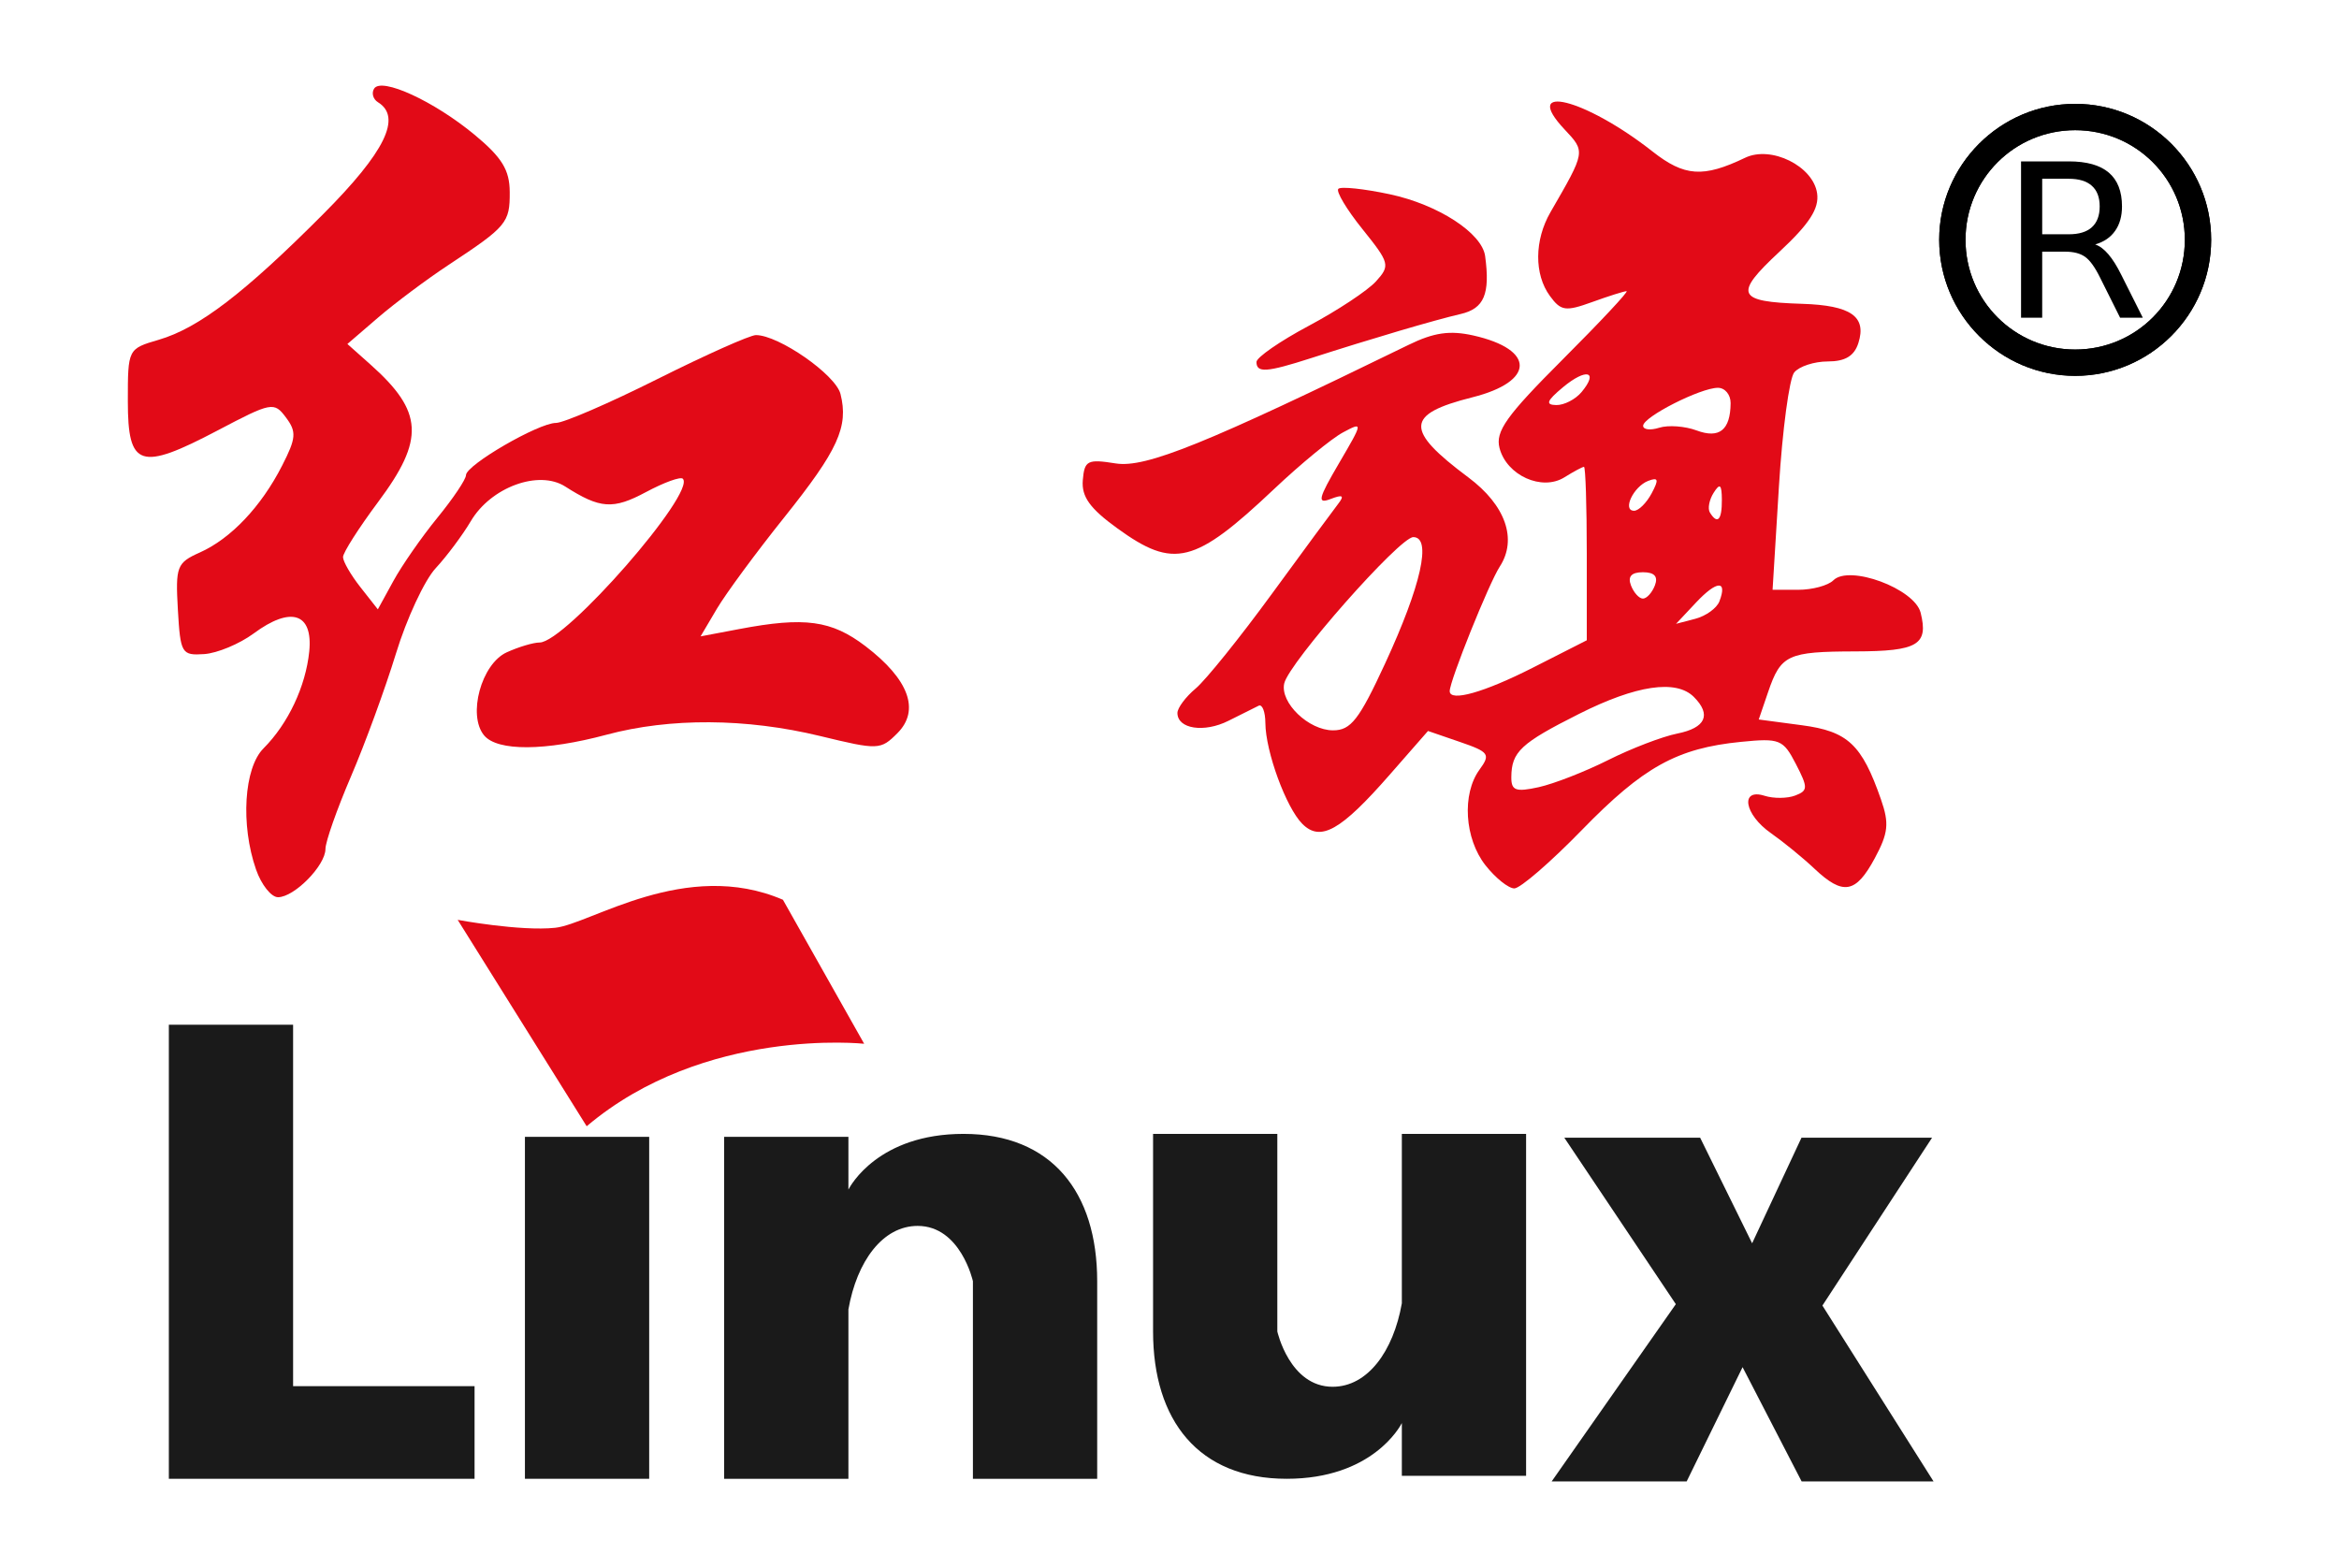
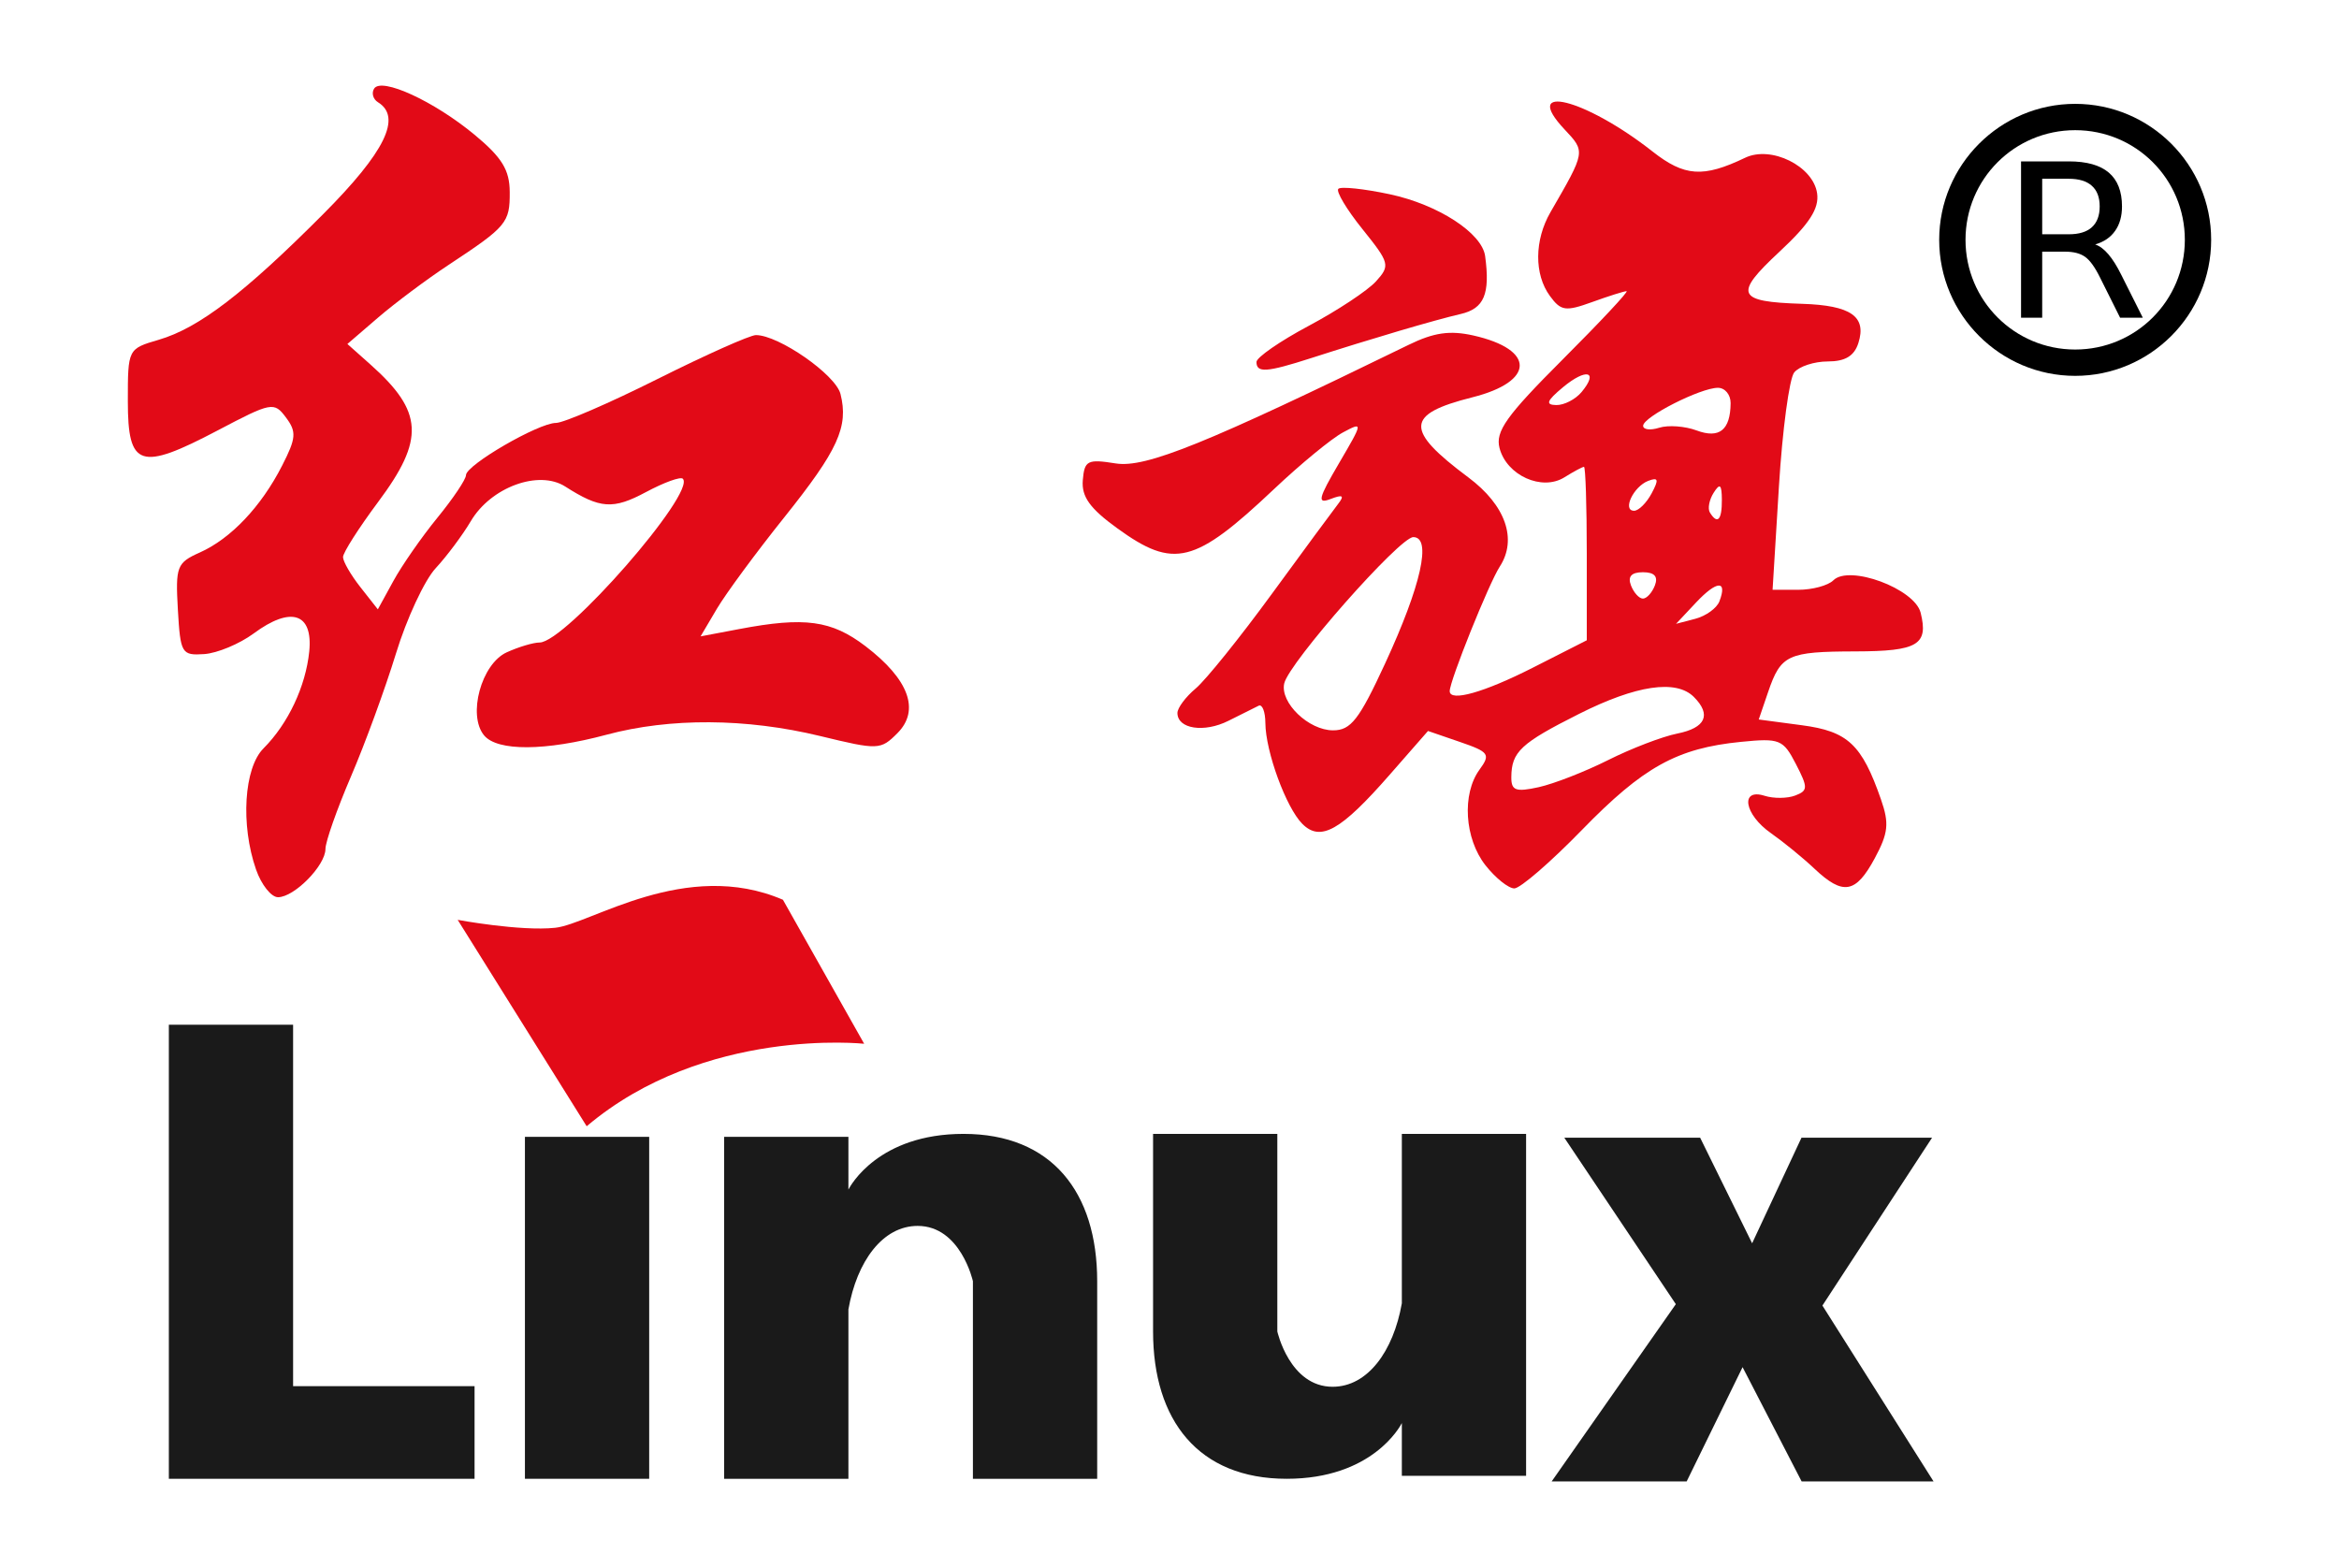
<svg xmlns="http://www.w3.org/2000/svg" viewBox="0 0 119.871 80.315">
  <g id="layer1" transform="translate(-47.05245,-63.9783)">
    <g id="g990" transform="matrix(1.701266,0,0,1.701266,-75.02701,-73.0269)" style="stroke-width:0.588">
      <g id="g974" style="stroke-width:0.588">
        <path id="rect860" style="fill:#1a1a1a;stroke:none;stroke-width:4.588" d="M 290.436,421.045 L 290.436,462.197 L 290.436,472.744 L 304.582,472.744 L 325.242,472.744 L 325.242,462.197 L 304.582,462.197 L 304.582,421.045 L 290.436,421.045" transform="scale(0.2645833)" />
        <rect style="fill:#1a1a1a;stroke:none;stroke-width:1.214" id="rect864" width="3.743" height="10.301" x="87.571" y="114.779" />
        <path id="rect866" style="fill:#1a1a1a;stroke:none;stroke-width:4.588" d="M 380.912,433.473 C 371.214,433.473 368.019,439.4 367.807,439.814 L 367.807,433.811 L 353.658,433.811 L 353.658,472.744 L 367.807,472.744 L 367.807,453.457 C 368.769,447.979 371.707,443.951 375.688,443.951 C 380.587,443.951 381.982,450.246 381.982,450.246 L 381.982,472.744 L 396.131,472.744 L 396.131,450.246 C 396.131,440.118 390.958,433.473 380.912,433.473" transform="scale(0.2645833)" />
        <path id="path873" style="fill:#1a1a1a;stroke:none;stroke-width:1.214" d="M 110.519,125.08 C 113.085,125.08 113.931,123.512 113.987,123.402 L 113.987,124.991 L 117.73,124.991 L 117.73,114.69 L 113.987,114.69 L 113.987,119.793 C 113.732,121.242 112.955,122.308 111.902,122.308 C 110.606,122.308 110.236,120.642 110.236,120.642 L 110.236,114.69 L 106.493,114.69 L 106.493,120.642 C 106.493,123.322 107.861,125.08 110.519,125.08 L 110.519,125.08" />
        <path id="path876" style="fill:#1a1a1a;fill-opacity:1;stroke:none;stroke-width:0.588px;stroke-linecap:butt;stroke-linejoin:miter;stroke-opacity:1" d="M 449.314,433.908 L 462.012,452.861 L 447.873,473.047 L 463.244,473.047 L 469.611,460.033 L 476.336,473.047 L 491.357,473.047 L 478.701,453.02 L 491.186,433.908 L 476.318,433.908 L 470.699,445.93 L 464.779,433.908 L 449.314,433.908" transform="scale(0.2645833)" />
        <path style="fill:#e20a17;fill-opacity:1;stroke:none;stroke-width:0.156px;stroke-linecap:butt;stroke-linejoin:miter;stroke-opacity:1" d="M 89.431,114.46 L 85.545,108.242 C 85.545,108.242 87.427,108.592 88.483,108.481 C 89.539,108.37 92.417,106.377 95.343,107.637 L 97.79,111.975 C 97.79,111.975 92.985,111.454 89.431,114.46" id="path884" />
      </g>
      <g id="g966" style="stroke-width:0.588">
        <path style="fill:#e20a17;fill-opacity:1;stroke-width:0.588" d="M 79.471,106.726 C 79.001,105.379 79.107,103.665 79.696,103.076 C 80.437,102.335 80.968,101.208 81.074,100.155 C 81.189,98.999 80.522,98.784 79.399,99.615 C 78.972,99.93 78.302,100.209 77.91,100.236 C 77.229,100.281 77.193,100.221 77.116,98.895 C 77.042,97.596 77.084,97.485 77.778,97.175 C 78.712,96.758 79.624,95.796 80.254,94.563 C 80.681,93.729 80.696,93.541 80.372,93.108 C 80.014,92.629 79.939,92.643 78.313,93.499 C 75.975,94.729 75.609,94.61 75.609,92.616 C 75.609,91.042 75.61,91.04 76.54,90.767 C 77.746,90.414 79.118,89.365 81.494,86.981 C 83.357,85.112 83.872,84.061 83.145,83.612 C 82.997,83.521 82.944,83.336 83.027,83.202 C 83.246,82.848 84.832,83.577 86.059,84.595 C 86.88,85.277 87.11,85.652 87.113,86.316 C 87.119,87.243 87.024,87.356 85.266,88.515 C 84.611,88.947 83.659,89.659 83.149,90.097 L 82.223,90.894 L 82.921,91.516 C 84.512,92.933 84.558,93.766 83.149,95.653 C 82.567,96.434 82.091,97.18 82.091,97.313 C 82.091,97.446 82.327,97.854 82.616,98.221 L 83.14,98.888 L 83.608,98.034 C 83.865,97.564 84.462,96.706 84.935,96.127 C 85.408,95.548 85.795,94.971 85.795,94.846 C 85.795,94.54 87.98,93.272 88.507,93.272 C 88.735,93.272 90.112,92.677 91.565,91.949 C 93.018,91.222 94.352,90.626 94.529,90.626 C 95.217,90.626 96.932,91.82 97.077,92.4 C 97.325,93.387 97.005,94.09 95.381,96.119 C 94.536,97.175 93.623,98.413 93.353,98.871 L 92.862,99.702 L 94.025,99.482 C 95.999,99.107 96.805,99.217 97.83,99.998 C 99.139,100.997 99.481,101.929 98.79,102.62 C 98.283,103.127 98.214,103.129 96.463,102.704 C 94.239,102.165 91.944,102.151 90.029,102.665 C 88.183,103.16 86.742,103.168 86.341,102.685 C 85.837,102.078 86.258,100.531 87.022,100.183 C 87.38,100.02 87.825,99.887 88.013,99.887 C 88.788,99.887 92.74,95.367 92.327,94.953 C 92.258,94.884 91.76,95.065 91.22,95.354 C 90.226,95.887 89.836,95.86 88.785,95.188 C 87.987,94.678 86.546,95.207 85.941,96.231 C 85.694,96.648 85.218,97.287 84.882,97.649 C 84.546,98.011 84.007,99.169 83.685,100.222 C 83.362,101.274 82.753,102.94 82.33,103.924 C 81.908,104.908 81.562,105.89 81.562,106.107 C 81.562,106.606 80.623,107.56 80.133,107.56 C 79.929,107.56 79.631,107.185 79.471,106.726 L 79.471,106.726" id="path901" />
        <path style="fill:#e20a17;fill-opacity:1;stroke-width:0.588" d="M 116.506,106.598 C 115.875,105.795 115.791,104.45 116.327,103.717 C 116.665,103.254 116.617,103.185 115.735,102.882 L 114.775,102.552 L 113.623,103.868 C 112.147,105.556 111.538,105.899 110.99,105.351 C 110.501,104.862 109.882,103.173 109.876,102.312 C 109.874,101.973 109.783,101.738 109.674,101.791 C 109.565,101.845 109.156,102.049 108.765,102.245 C 108.03,102.614 107.227,102.491 107.227,102.009 C 107.227,101.858 107.474,101.526 107.776,101.273 C 108.078,101.02 109.108,99.741 110.064,98.432 C 111.021,97.122 111.922,95.899 112.066,95.714 C 112.265,95.458 112.211,95.422 111.84,95.564 C 111.429,95.722 111.468,95.554 112.092,94.49 C 112.822,93.243 112.824,93.232 112.212,93.559 C 111.871,93.741 110.937,94.509 110.137,95.265 C 107.745,97.525 107.12,97.681 105.417,96.448 C 104.589,95.848 104.335,95.495 104.376,94.998 C 104.426,94.402 104.516,94.356 105.366,94.492 C 106.269,94.636 108.08,93.903 114.191,90.92 C 114.952,90.548 115.435,90.479 116.142,90.638 C 118.017,91.061 118,92.025 116.109,92.501 C 114.089,93.01 114.066,93.478 115.993,94.915 C 117.111,95.75 117.472,96.775 116.937,97.6 C 116.609,98.105 115.429,101.041 115.429,101.352 C 115.429,101.684 116.463,101.392 117.93,100.647 L 119.558,99.82 L 119.558,97.207 C 119.558,95.771 119.52,94.595 119.474,94.595 C 119.428,94.595 119.162,94.737 118.884,94.911 C 118.208,95.333 117.146,94.855 116.93,94.031 C 116.799,93.528 117.133,93.059 118.83,91.362 C 119.962,90.23 120.829,89.303 120.757,89.303 C 120.685,89.303 120.219,89.45 119.722,89.63 C 118.918,89.921 118.779,89.901 118.447,89.447 C 117.97,88.795 117.978,87.765 118.465,86.922 C 119.525,85.089 119.522,85.105 118.892,84.434 C 117.554,83.01 119.502,83.495 121.536,85.093 C 122.501,85.852 123.064,85.89 124.328,85.284 C 125.112,84.908 126.38,85.535 126.497,86.357 C 126.562,86.815 126.265,87.274 125.36,88.117 C 123.977,89.405 124.072,89.622 126.047,89.684 C 127.514,89.731 127.994,90.065 127.74,90.864 C 127.616,91.255 127.343,91.42 126.82,91.42 C 126.411,91.42 125.955,91.569 125.807,91.751 C 125.659,91.933 125.451,93.481 125.346,95.19 L 125.155,98.299 L 125.927,98.299 C 126.352,98.299 126.828,98.171 126.985,98.014 C 127.464,97.535 129.433,98.264 129.615,98.989 C 129.857,99.956 129.528,100.151 127.65,100.155 C 125.608,100.16 125.405,100.254 125.021,101.377 L 124.738,102.206 L 126.036,102.379 C 127.422,102.562 127.843,102.956 128.42,104.613 C 128.673,105.338 128.642,105.626 128.233,106.387 C 127.661,107.449 127.279,107.515 126.415,106.7 C 126.068,106.372 125.478,105.891 125.104,105.629 C 124.301,105.067 124.167,104.267 124.916,104.505 C 125.187,104.591 125.601,104.587 125.836,104.497 C 126.224,104.348 126.226,104.261 125.856,103.545 C 125.474,102.806 125.37,102.764 124.204,102.88 C 122.277,103.071 121.259,103.635 119.408,105.538 C 118.468,106.504 117.553,107.295 117.376,107.295 C 117.199,107.295 116.808,106.981 116.506,106.598 L 116.506,106.598 M 120.203,103.428 C 120.897,103.079 121.834,102.72 122.284,102.63 C 123.14,102.459 123.32,102.063 122.784,101.527 C 122.25,100.993 121.049,101.17 119.324,102.038 C 117.568,102.921 117.291,103.179 117.285,103.943 C 117.282,104.348 117.416,104.397 118.11,104.245 C 118.566,104.144 119.508,103.777 120.203,103.428 L 120.203,103.428 M 113.483,100.519 C 114.571,98.165 114.895,96.712 114.332,96.712 C 113.921,96.712 110.587,100.492 110.444,101.119 C 110.313,101.699 111.18,102.533 111.915,102.533 C 112.451,102.533 112.7,102.213 113.483,100.519 M 123.553,98.648 C 123.802,98 123.477,98.015 122.852,98.68 L 122.247,99.324 L 122.829,99.172 C 123.149,99.088 123.475,98.852 123.553,98.648 L 123.553,98.648 M 121.61,98.167 C 121.713,97.898 121.596,97.77 121.249,97.77 C 120.903,97.77 120.786,97.898 120.889,98.167 C 120.973,98.385 121.135,98.564 121.249,98.564 C 121.364,98.564 121.526,98.385 121.61,98.167 M 123.627,95.587 C 123.624,95.123 123.569,95.076 123.38,95.376 C 123.246,95.588 123.195,95.855 123.267,95.972 C 123.496,96.343 123.631,96.199 123.627,95.587 M 121.511,95.395 C 121.735,94.975 121.715,94.901 121.408,95.018 C 120.963,95.189 120.619,95.918 120.984,95.918 C 121.12,95.918 121.357,95.683 121.511,95.395 M 123.891,92.677 C 123.893,92.422 123.722,92.214 123.509,92.214 C 122.986,92.214 121.264,93.087 121.256,93.356 C 121.252,93.475 121.47,93.502 121.74,93.417 C 122.01,93.331 122.516,93.368 122.865,93.498 C 123.551,93.754 123.884,93.488 123.891,92.677 M 119.403,92.34 C 119.926,91.71 119.542,91.613 118.84,92.198 C 118.35,92.606 118.304,92.727 118.637,92.734 C 118.874,92.739 119.219,92.562 119.403,92.34 L 119.403,92.34 M 109.608,91.436 C 109.608,91.299 110.316,90.809 111.181,90.348 C 112.046,89.887 112.958,89.284 113.208,89.008 C 113.641,88.529 113.622,88.456 112.799,87.432 C 112.324,86.841 111.998,86.296 112.074,86.22 C 112.15,86.144 112.846,86.218 113.622,86.383 C 115.078,86.693 116.401,87.551 116.496,88.245 C 116.651,89.389 116.466,89.827 115.759,89.991 C 114.98,90.171 113.091,90.728 111.252,91.32 C 109.915,91.75 109.608,91.772 109.608,91.436" id="path903" />
        <g id="g958" style="stroke-width:0.588">
-           <g aria-label="R" id="text918" style="font-style:normal;font-variant:normal;font-weight:normal;font-stretch:normal;font-size:6.46px;line-height:0.55;font-family:sans-serif;-inkscape-font-specification:sans-serif;stroke-width:0.156">
-             <path d="M 134.873,87.895 Q 135.078,87.964 135.271,88.192 Q 135.466,88.419 135.662,88.816 L 136.308,90.103 L 135.624,90.103 L 135.021,88.895 Q 134.788,88.422 134.567,88.267 Q 134.349,88.113 133.971,88.113 L 133.277,88.113 L 133.277,90.103 L 132.64,90.103 L 132.64,85.393 L 134.078,85.393 Q 134.886,85.393 135.283,85.731 Q 135.681,86.069 135.681,86.75 Q 135.681,87.195 135.472,87.488 Q 135.267,87.781 134.873,87.895 L 134.873,87.895 M 133.277,85.917 L 133.277,87.589 L 134.078,87.589 Q 134.539,87.589 134.772,87.378 Q 135.009,87.163 135.009,86.75 Q 135.009,86.337 134.772,86.128 Q 134.539,85.917 134.078,85.917 L 133.277,85.917" style="font-style:normal;font-variant:normal;font-weight:normal;font-stretch:normal;font-family:sans-serif;-inkscape-font-specification:sans-serif;stroke-width:0.156" id="path922" />
+           <g style="stroke-width:0.156">
+             <path d="M 134.873,87.895 Q 135.078,87.964 135.271,88.192 Q 135.466,88.419 135.662,88.816 L 136.308,90.103 L 135.624,90.103 L 135.021,88.895 Q 134.788,88.422 134.567,88.267 Q 134.349,88.113 133.971,88.113 L 133.277,88.113 L 133.277,90.103 L 132.64,90.103 L 132.64,85.393 L 134.078,85.393 Q 134.886,85.393 135.283,85.731 Q 135.681,86.069 135.681,86.75 Q 135.681,87.195 135.472,87.488 Q 135.267,87.781 134.873,87.895 L 134.873,87.895 M 133.277,85.917 L 133.277,87.589 L 134.078,87.589 Q 134.539,87.589 134.772,87.378 Q 135.009,87.163 135.009,86.75 Q 135.009,86.337 134.772,86.128 Q 134.539,85.917 134.078,85.917 L 133.277,85.917" style="stroke-width:0.156" id="path922" />
          </g>
-           <path style="color:#000000;font-style:normal;font-variant:normal;font-weight:normal;font-stretch:normal;font-size:medium;line-height:normal;font-family:sans-serif;font-variant-ligatures:normal;font-variant-position:normal;font-variant-caps:normal;font-variant-numeric:normal;font-variant-alternates:normal;font-variant-east-asian:normal;font-feature-settings:normal;font-variation-settings:normal;text-indent:0;text-align:start;text-decoration:none;text-decoration-line:none;text-decoration-style:solid;text-decoration-color:#000000;letter-spacing:normal;word-spacing:normal;text-transform:none;writing-mode:lr-tb;direction:ltr;text-orientation:mixed;dominant-baseline:auto;baseline-shift:baseline;text-anchor:start;white-space:normal;shape-padding:0;shape-margin:0;inline-size:0;clip-rule:nonzero;display:inline;overflow:visible;visibility:visible;opacity:1;isolation:auto;mix-blend-mode:normal;color-interpolation:sRGB;color-interpolation-filters:linearRGB;solid-color:#000000;solid-opacity:1;vector-effect:none;fill:#000000;fill-opacity:1;fill-rule:nonzero;stroke:none;stroke-width:0.588;stroke-linecap:butt;stroke-linejoin:miter;stroke-miterlimit:4;stroke-dasharray:none;stroke-dashoffset:0;stroke-opacity:1;color-rendering:auto;image-rendering:auto;shape-rendering:auto;text-rendering:auto;enable-background:accumulate;stop-color:#000000;stop-opacity:1" d="M 134.271,83.66 C 132.013,83.66 130.174,85.498 130.174,87.756 C 130.174,90.014 132.013,91.854 134.271,91.854 C 136.53,91.854 138.367,90.014 138.367,87.756 C 138.367,85.498 136.53,83.66 134.271,83.66 M 134.271,84.453 C 136.101,84.453 137.574,85.927 137.574,87.756 C 137.574,89.585 136.101,91.061 134.271,91.061 C 132.442,91.061 130.967,89.585 130.967,87.756 C 130.967,85.927 132.442,84.453 134.271,84.453" id="path920" />
-           <path style="color:#000000;font-style:normal;font-variant:normal;font-weight:normal;font-stretch:normal;font-size:medium;line-height:normal;font-family:sans-serif;font-variant-ligatures:normal;font-variant-position:normal;font-variant-caps:normal;font-variant-numeric:normal;font-variant-alternates:normal;font-variant-east-asian:normal;font-feature-settings:normal;font-variation-settings:normal;text-indent:0;text-align:start;text-decoration:none;text-decoration-line:none;text-decoration-style:solid;text-decoration-color:#000000;letter-spacing:normal;word-spacing:normal;text-transform:none;writing-mode:lr-tb;direction:ltr;text-orientation:mixed;dominant-baseline:auto;baseline-shift:baseline;text-anchor:start;white-space:normal;shape-padding:0;shape-margin:0;inline-size:0;clip-rule:nonzero;display:inline;overflow:visible;visibility:visible;opacity:1;isolation:auto;mix-blend-mode:normal;color-interpolation:sRGB;color-interpolation-filters:linearRGB;solid-color:#000000;solid-opacity:1;vector-effect:none;fill:#000000;fill-opacity:1;fill-rule:nonzero;stroke:none;stroke-width:0.588;stroke-linecap:butt;stroke-linejoin:miter;stroke-miterlimit:4;stroke-dasharray:none;stroke-dashoffset:0;stroke-opacity:1;color-rendering:auto;image-rendering:auto;shape-rendering:auto;text-rendering:auto;enable-background:accumulate;stop-color:#000000;stop-opacity:1" d="M 134.271,83.66 C 132.013,83.66 130.174,85.498 130.174,87.756 C 130.174,90.014 132.013,91.854 134.271,91.854 C 136.53,91.854 138.367,90.014 138.367,87.756 C 138.367,85.498 136.53,83.66 134.271,83.66 M 134.271,84.453 C 136.101,84.453 137.574,85.927 137.574,87.756 C 137.574,89.585 136.101,91.061 134.271,91.061 C 132.442,91.061 130.967,89.585 130.967,87.756 C 130.967,85.927 132.442,84.453 134.271,84.453" id="path996" />
+           <path d="M 134.271,83.66 C 132.013,83.66 130.174,85.498 130.174,87.756 C 130.174,90.014 132.013,91.854 134.271,91.854 C 136.53,91.854 138.367,90.014 138.367,87.756 C 138.367,85.498 136.53,83.66 134.271,83.66 M 134.271,84.453 C 136.101,84.453 137.574,85.927 137.574,87.756 C 137.574,89.585 136.101,91.061 134.271,91.061 C 132.442,91.061 130.967,89.585 130.967,87.756 C 130.967,85.927 132.442,84.453 134.271,84.453" id="path996" />
        </g>
      </g>
    </g>
  </g>
</svg>
